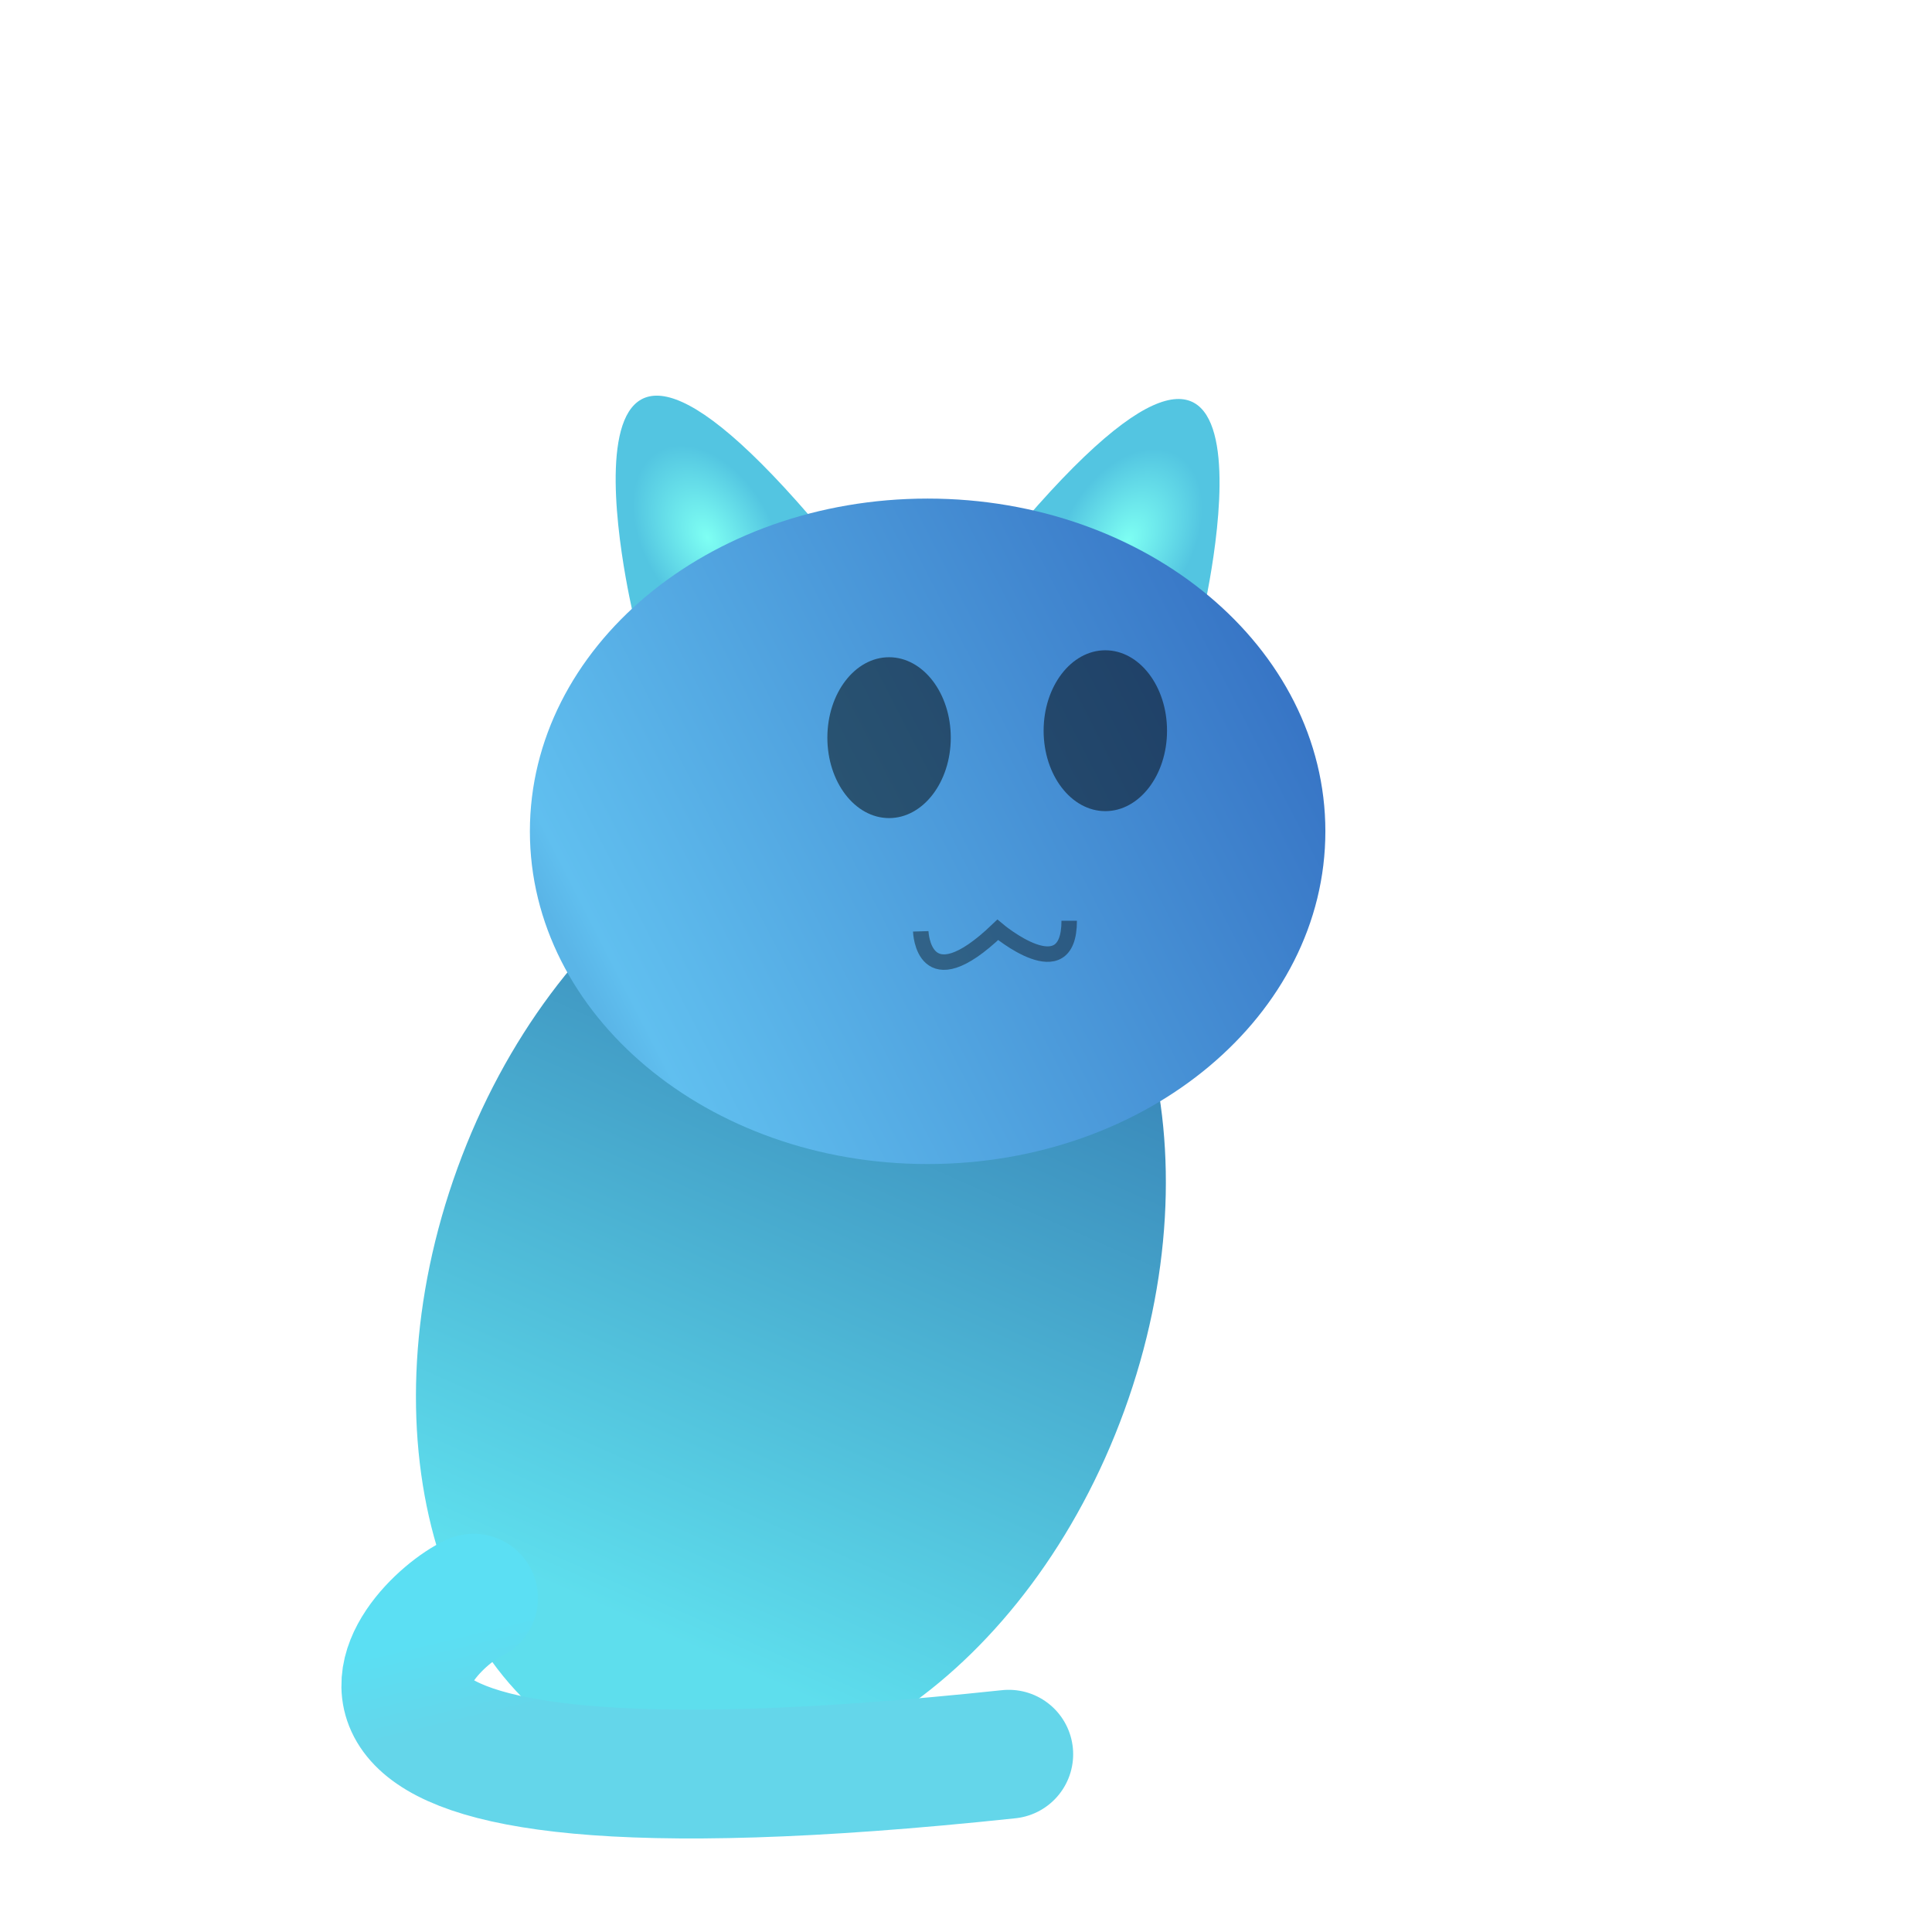
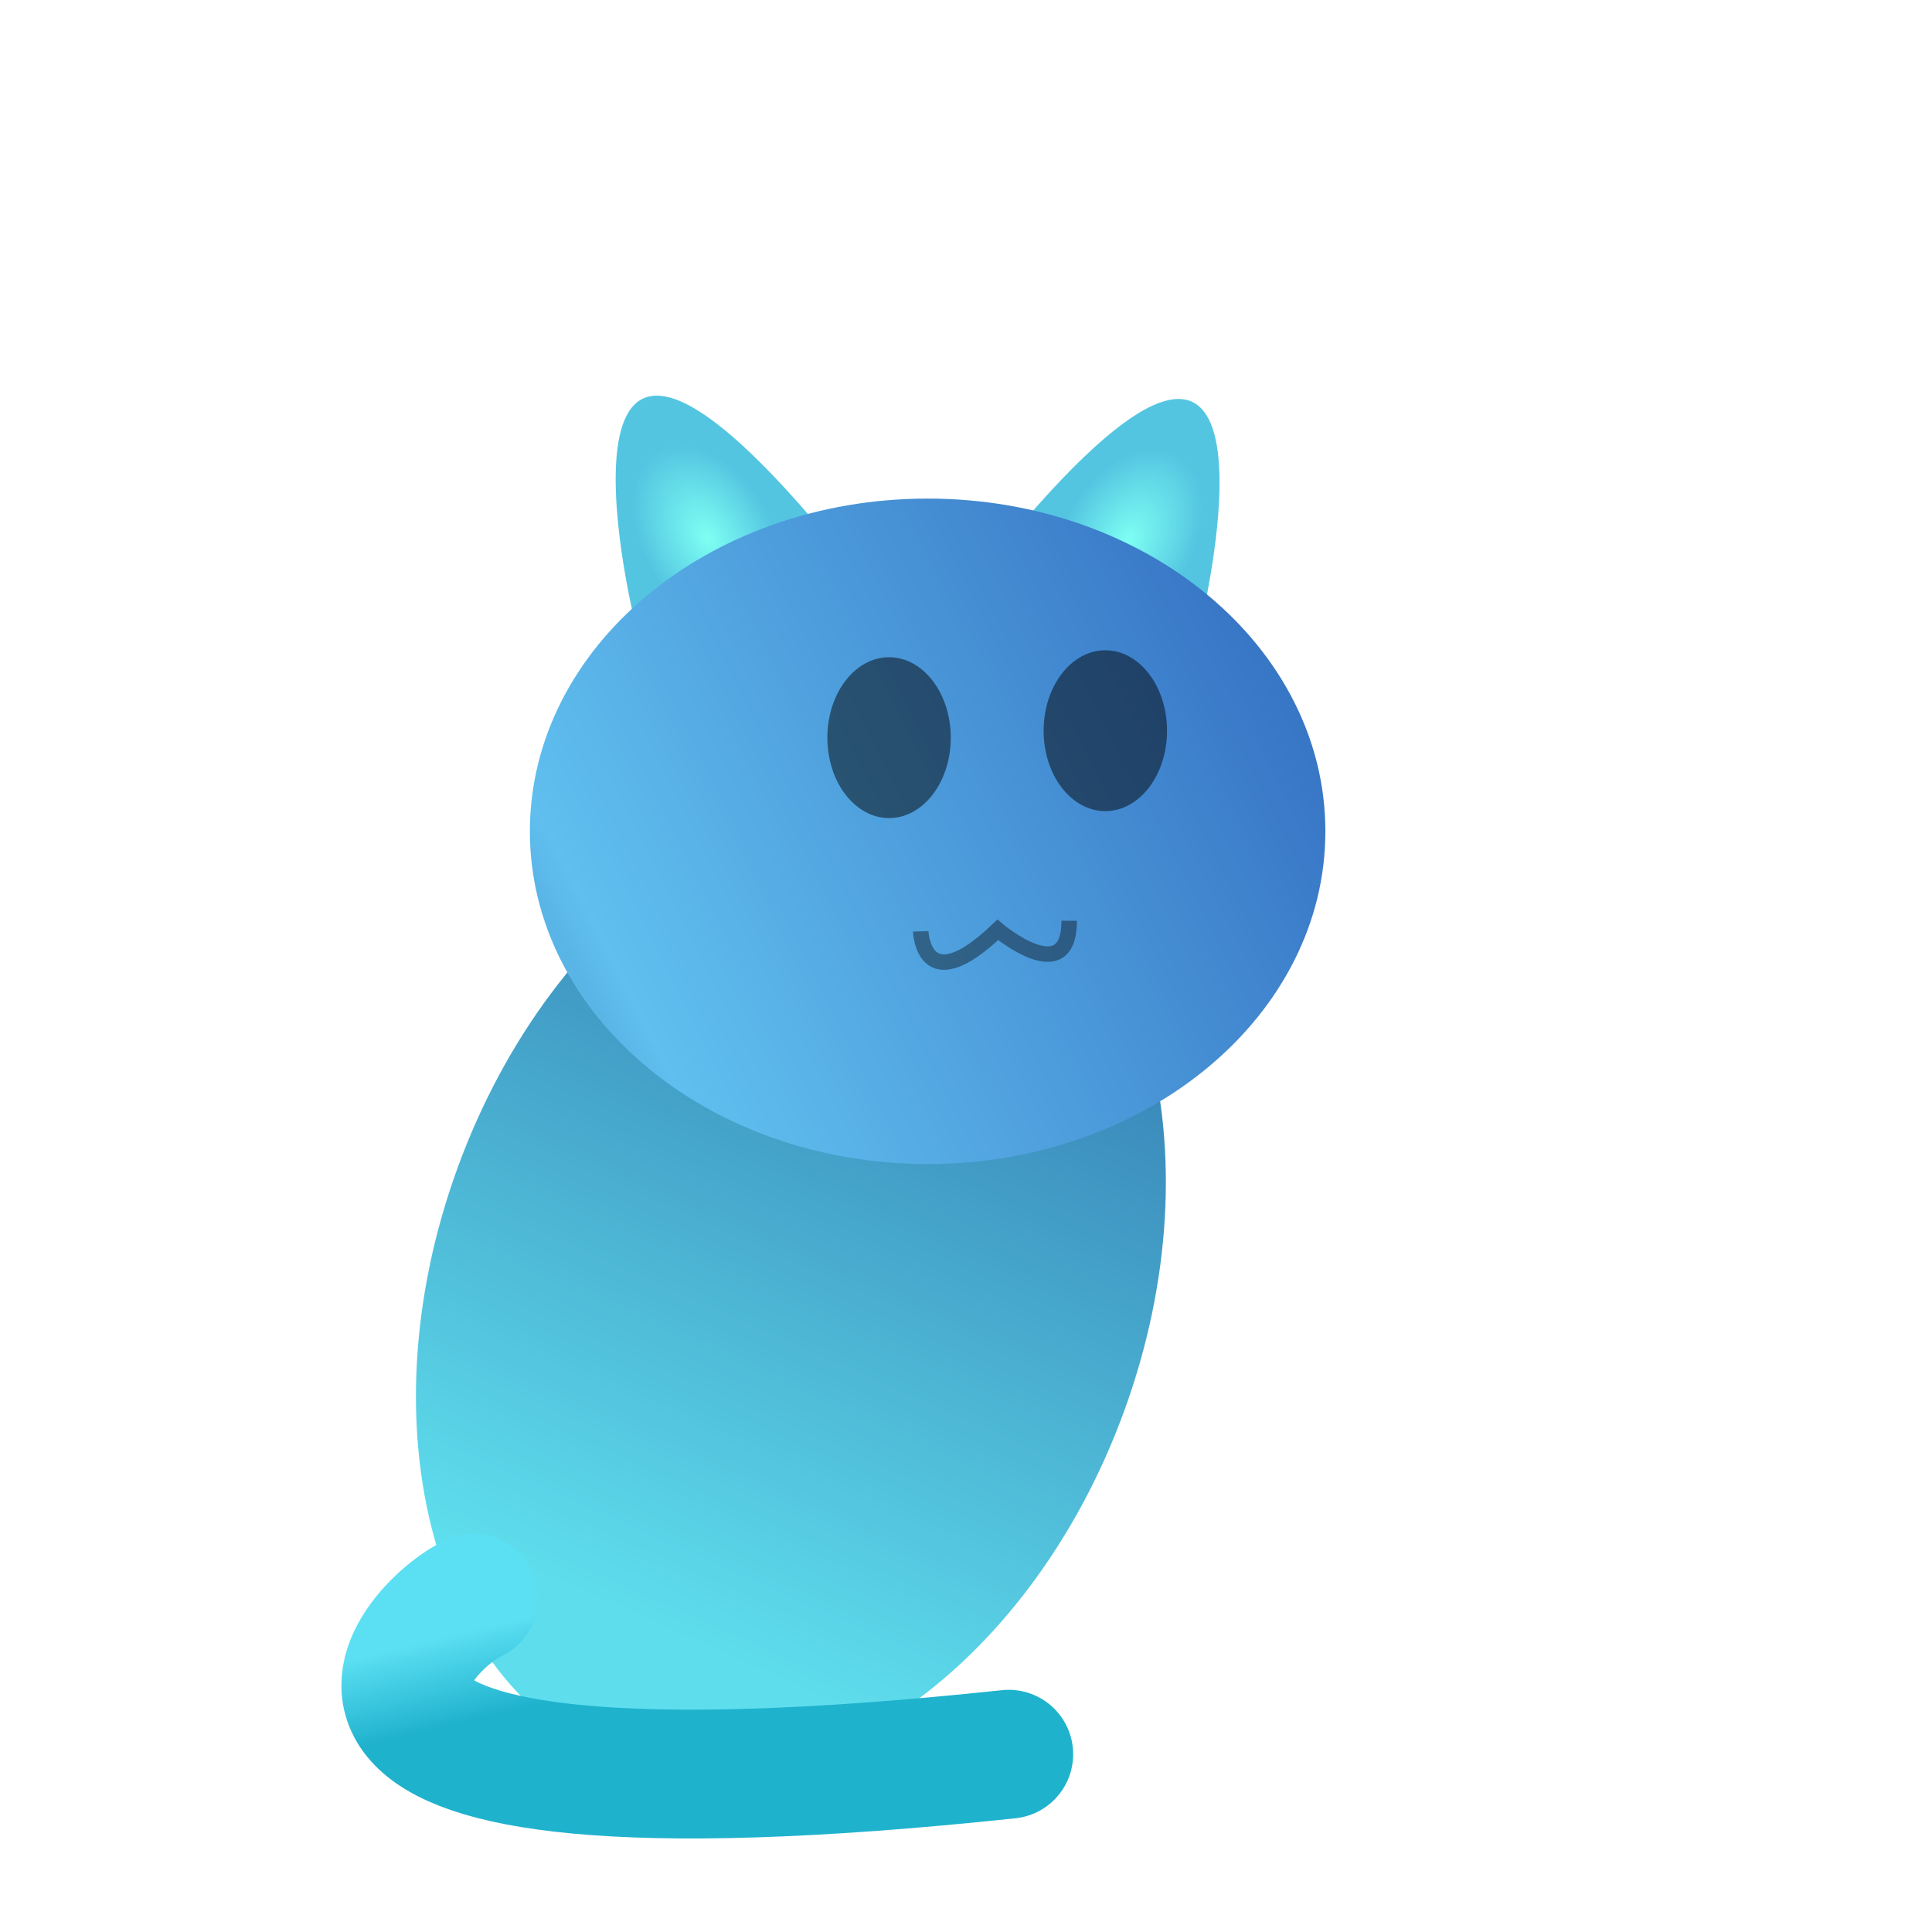
<svg xmlns="http://www.w3.org/2000/svg" xmlns:xlink="http://www.w3.org/1999/xlink" width="300mm" height="300mm" viewBox="0 0 300 300" version="1.1" id="svg1">
  <defs id="defs1">
    <linearGradient id="linearGradient7">
      <stop style="stop-color:#7efff3;stop-opacity:1;" offset="0" id="stop6" />
      <stop style="stop-color:#53c5e1;stop-opacity:1;" offset="1" id="stop7" />
    </linearGradient>
    <linearGradient id="linearGradient13">
      <stop style="stop-color:#5bdff3;stop-opacity:1;" offset="0" id="stop13" />
-       <stop style="stop-color:#64d6ea;stop-opacity:1;" offset="1" id="stop14" />
+       <stop style="stop-color:#1fb2cd;stop-opacity:1;" offset="1" id="stop14" />
    </linearGradient>
    <linearGradient id="linearGradient10">
      <stop style="stop-color:#7efff3;stop-opacity:1;" offset="0" id="stop10" />
      <stop style="stop-color:#53c5e1;stop-opacity:1;" offset="1" id="stop11" />
    </linearGradient>
    <linearGradient id="linearGradient3">
      <stop style="stop-color:#5ab5e7;stop-opacity:1;" offset="0" id="stop5" />
      <stop style="stop-color:#60bfef;stop-opacity:1;" offset="0.047" id="stop3" />
      <stop style="stop-color:#3876c6;stop-opacity:1;" offset="1" id="stop4" />
    </linearGradient>
    <linearGradient id="linearGradient1">
      <stop style="stop-color:#5edeed;stop-opacity:1;" offset="0" id="stop1" />
      <stop style="stop-color:#275da0;stop-opacity:1;" offset="1" id="stop2" />
    </linearGradient>
    <linearGradient xlink:href="#linearGradient1" id="linearGradient2" x1="133.584" y1="262.349" x2="144.736" y2="95.122" gradientUnits="userSpaceOnUse" gradientTransform="matrix(0.9728097,0,0,0.9934498,49.23698,-57.48609)" />
    <linearGradient xlink:href="#linearGradient3" id="linearGradient4" x1="92.348" y1="146.413" x2="199.53" y2="89.19" gradientUnits="userSpaceOnUse" gradientTransform="matrix(0.9525066,0,0,0.9934211,6.66821,14.87498)" />
    <radialGradient xlink:href="#linearGradient10" id="radialGradient11-9" cx="111.032" cy="77.846" fx="111.032" fy="77.846" r="14.348" gradientTransform="matrix(-0.6086496,-0.3469346,-0.5331212,0.9352883,284.1944,49.68712)" gradientUnits="userSpaceOnUse" />
    <radialGradient xlink:href="#linearGradient7" id="radialGradient11-9-3" cx="111.032" cy="77.846" fx="111.032" fy="77.846" r="14.348" gradientTransform="matrix(0.6086496,-0.3469346,0.5331212,0.9352883,0.7775635,49.16955)" gradientUnits="userSpaceOnUse" />
    <linearGradient xlink:href="#linearGradient13" id="linearGradient14" x1="61.474" y1="249.841" x2="64.693" y2="263.156" gradientUnits="userSpaceOnUse" gradientTransform="translate(8.717755,3.995638)" />
  </defs>
  <g id="layer1">
    <ellipse style="fill:url(#linearGradient2);fill-opacity:1;stroke-width:0.26" id="path1" cx="183.88" cy="146.129" rx="55.089" ry="77.843" transform="rotate(20)" />
    <path style="opacity:1;fill:none;fill-opacity:1;fill-rule:evenodd;stroke:url(#linearGradient14);stroke-width:20;stroke-linecap:round;stroke-linejoin:miter;stroke-dasharray:none;paint-order:stroke fill markers" d="m 73.529,248.163 c -9.166,4.175 -41.16,37.441 83.111,24.231" id="path11" />
    <path style="fill:url(#radialGradient11-9);fill-opacity:1;fill-rule:evenodd;stroke:none;stroke-width:2.465;stroke-dasharray:none;stroke-opacity:0.394;paint-order:stroke fill markers" d="m 186.654,95.938 c 0,0 15.969,-67.02 -29.518,-12.823" id="path10-1" />
    <path style="fill:url(#radialGradient11-9-3);fill-opacity:1;fill-rule:evenodd;stroke:none;stroke-width:2.465;stroke-dasharray:none;stroke-opacity:0.394;paint-order:stroke fill markers" d="m 98.318,95.42 c 0,0 -15.969,-67.02 29.518,-12.823" id="path10-1-7" />
    <ellipse style="opacity:1;fill:url(#linearGradient4);stroke-width:0.257" id="path2" cx="144.042" cy="129.086" rx="61.761" ry="51.667" />
    <ellipse style="opacity:1;fill:#000000;fill-opacity:0.492;stroke-width:0.367" id="path6" cx="138.054" cy="114.544" rx="9.581" ry="12.489" />
    <ellipse style="fill:#000000;fill-opacity:0.492;stroke-width:0.367" id="path6-6" cx="171.634" cy="113.464" rx="9.581" ry="12.489" />
    <path style="opacity:1;fill:none;fill-opacity:0;stroke:#000000;stroke-width:2.401;stroke-dasharray:none;stroke-opacity:0.394;paint-order:stroke fill markers" d="m 142.974,144.618 c 0,0 0.323,10.911 11.955,-0.234 0,0 11.106,9.359 11.095,-1.41" id="path8" />
  </g>
</svg>
